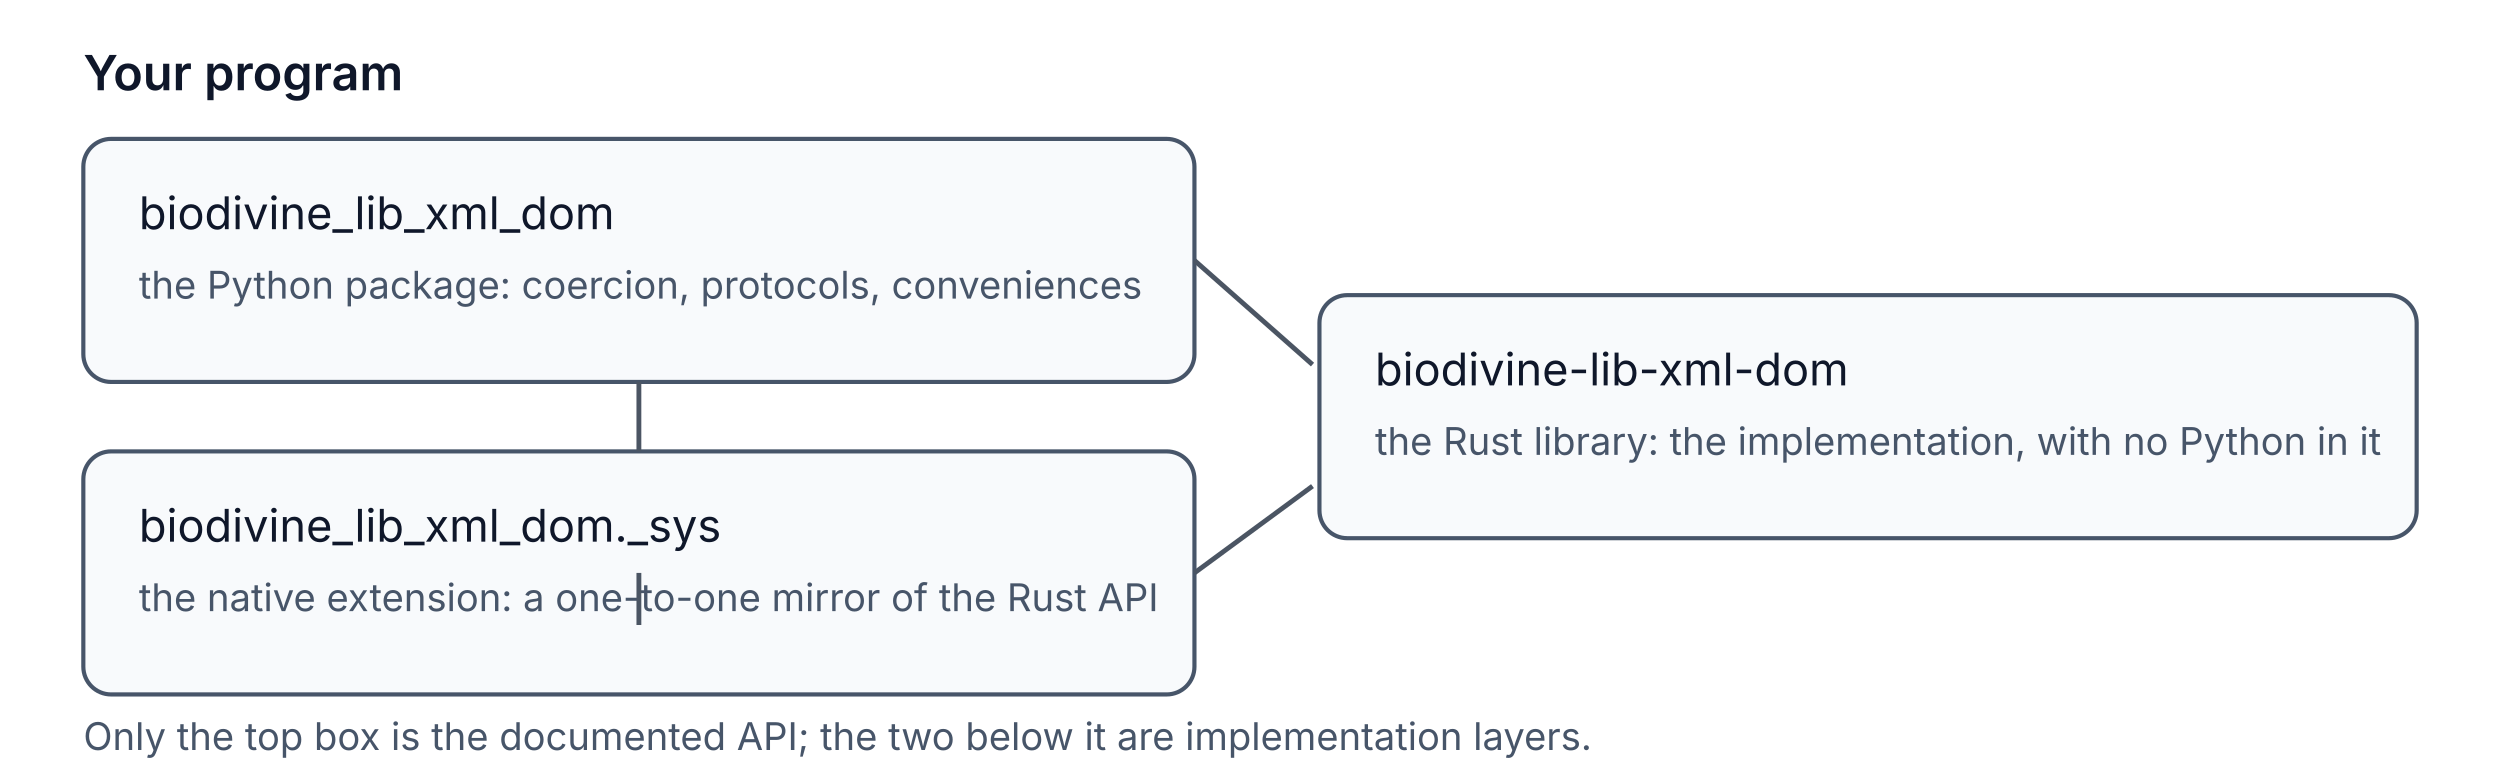
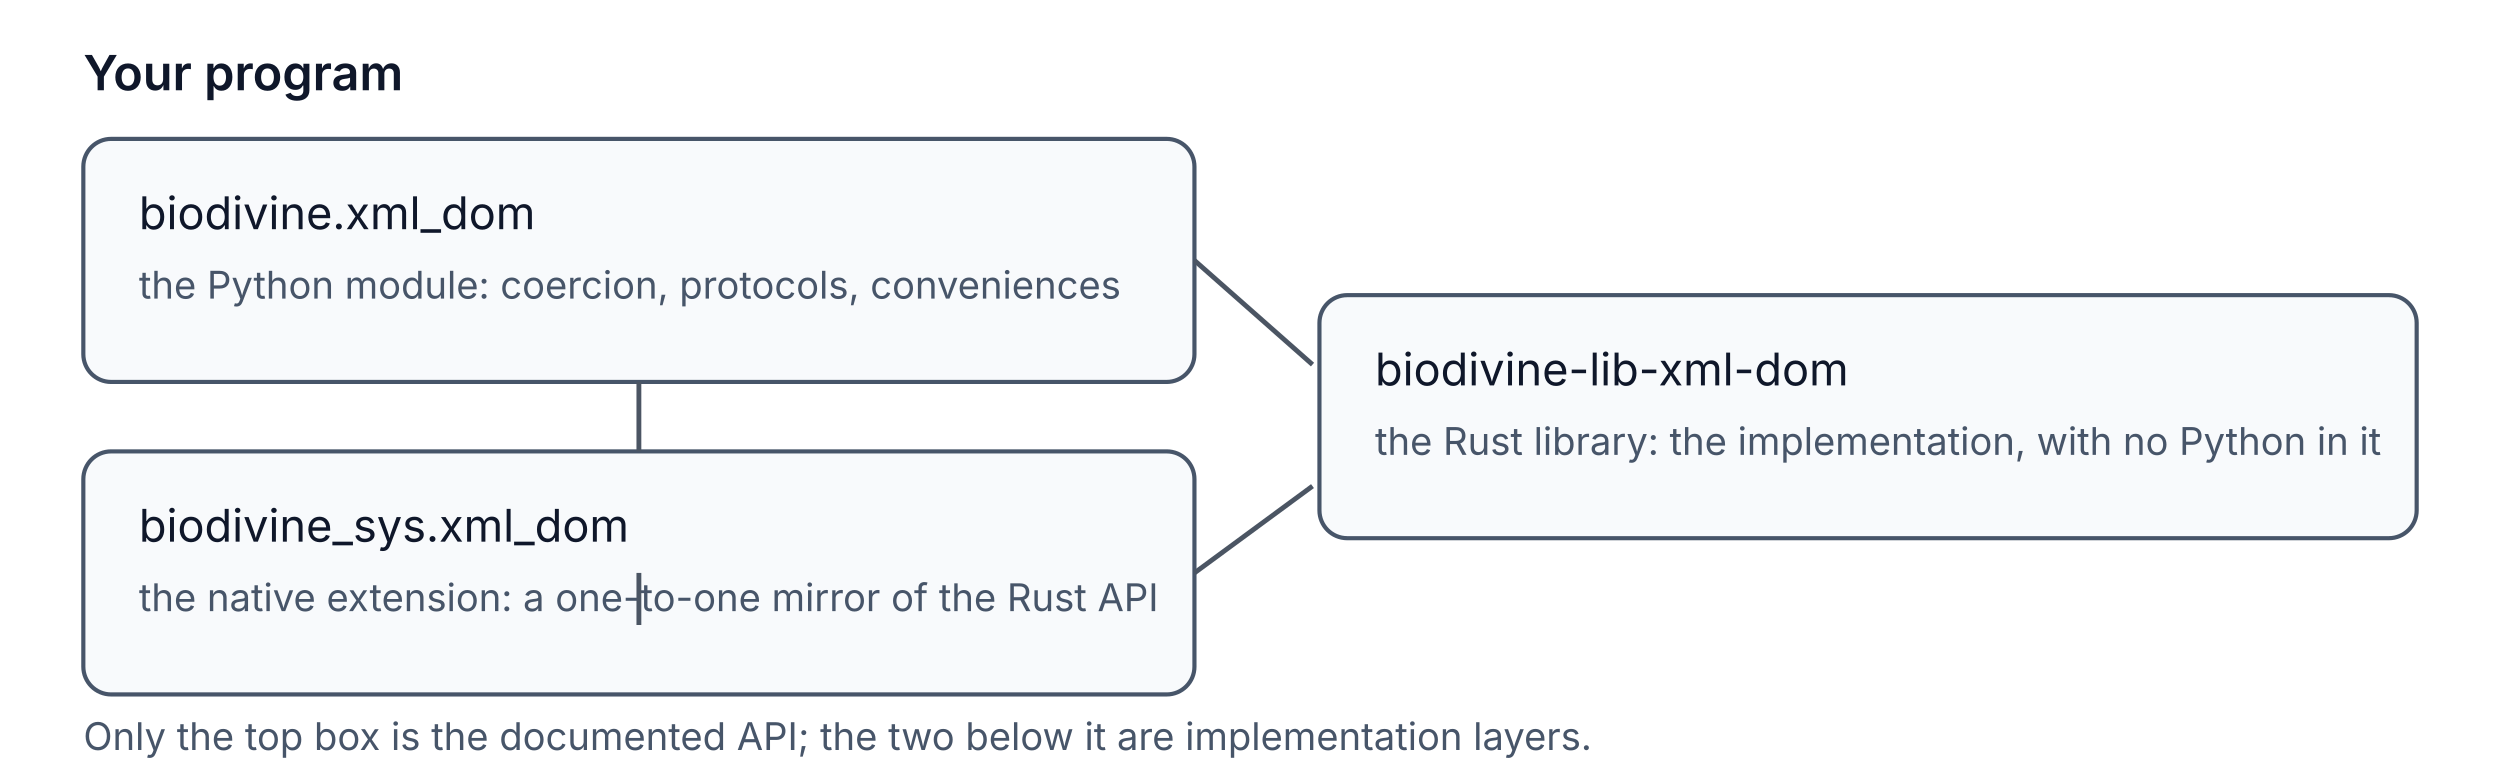
- <svg xmlns="http://www.w3.org/2000/svg" width="720" height="220" viewBox="0 0 720 220" role="img" aria-label="Three layers: the Rust library, the native PyO3 mirror imported as _sys, and the pure Python package that wraps it.">
+ <svg xmlns="http://www.w3.org/2000/svg" width="720" height="220" viewBox="0 0 720 220" role="img" aria-label="Three layers: the Rust library, its native PyO3 mirror in the biodivine_sys extension, and the biodivine.xml_dom Python module that wraps it.">
  <style>
    .box { fill: #f8fafc; stroke: #475569; stroke-width: 1.2; }
    .label { font-family: system-ui, -apple-system, "Segoe UI", sans-serif; font-size: 13px; fill: #0f172a; }
    .small { font-family: system-ui, -apple-system, "Segoe UI", sans-serif; font-size: 11px; fill: #475569; }
    .title { font-family: system-ui, -apple-system, "Segoe UI", sans-serif; font-size: 14px; font-weight: 600; fill: #0f172a; }
    .edge { stroke: #4b5563; stroke-width: 1.4; fill: none; }
  </style>
  <text class="title" x="24" y="26">Your program</text>
  <rect class="box" x="24" y="40" width="320" height="70" rx="8" />
-   <text class="label" x="40" y="66">biodivine_lib_xml_dom</text>
-   <text class="small" x="40" y="86">the Python package: coercion, protocols, conveniences</text>
+   <text class="label" x="40" y="66">biodivine.xml_dom</text>
+   <text class="small" x="40" y="86">the Python module: coercion, protocols, conveniences</text>
  <rect class="box" x="24" y="130" width="320" height="70" rx="8" />
-   <text class="label" x="40" y="156">biodivine_lib_xml_dom._sys</text>
+   <text class="label" x="40" y="156">biodivine_sys.xml_dom</text>
  <text class="small" x="40" y="176">the native extension: a one-to-one mirror of the Rust API</text>
  <rect class="box" x="380" y="85" width="316" height="70" rx="8" />
  <text class="label" x="396" y="111">biodivine-lib-xml-dom</text>
  <text class="small" x="396" y="131">the Rust library: the implementation, with no Python in it</text>
  <path class="edge" d="M 184 110 L 184 130" />
  <path class="edge" d="M 184 165 L 184 180" />
  <path class="edge" d="M 344 165 L 378 140" />
  <path class="edge" d="M 344 75 L 378 105" />
  <text class="small" x="24" y="216">Only the top box is the documented API; the two below it are implementation layers.</text>
</svg>
